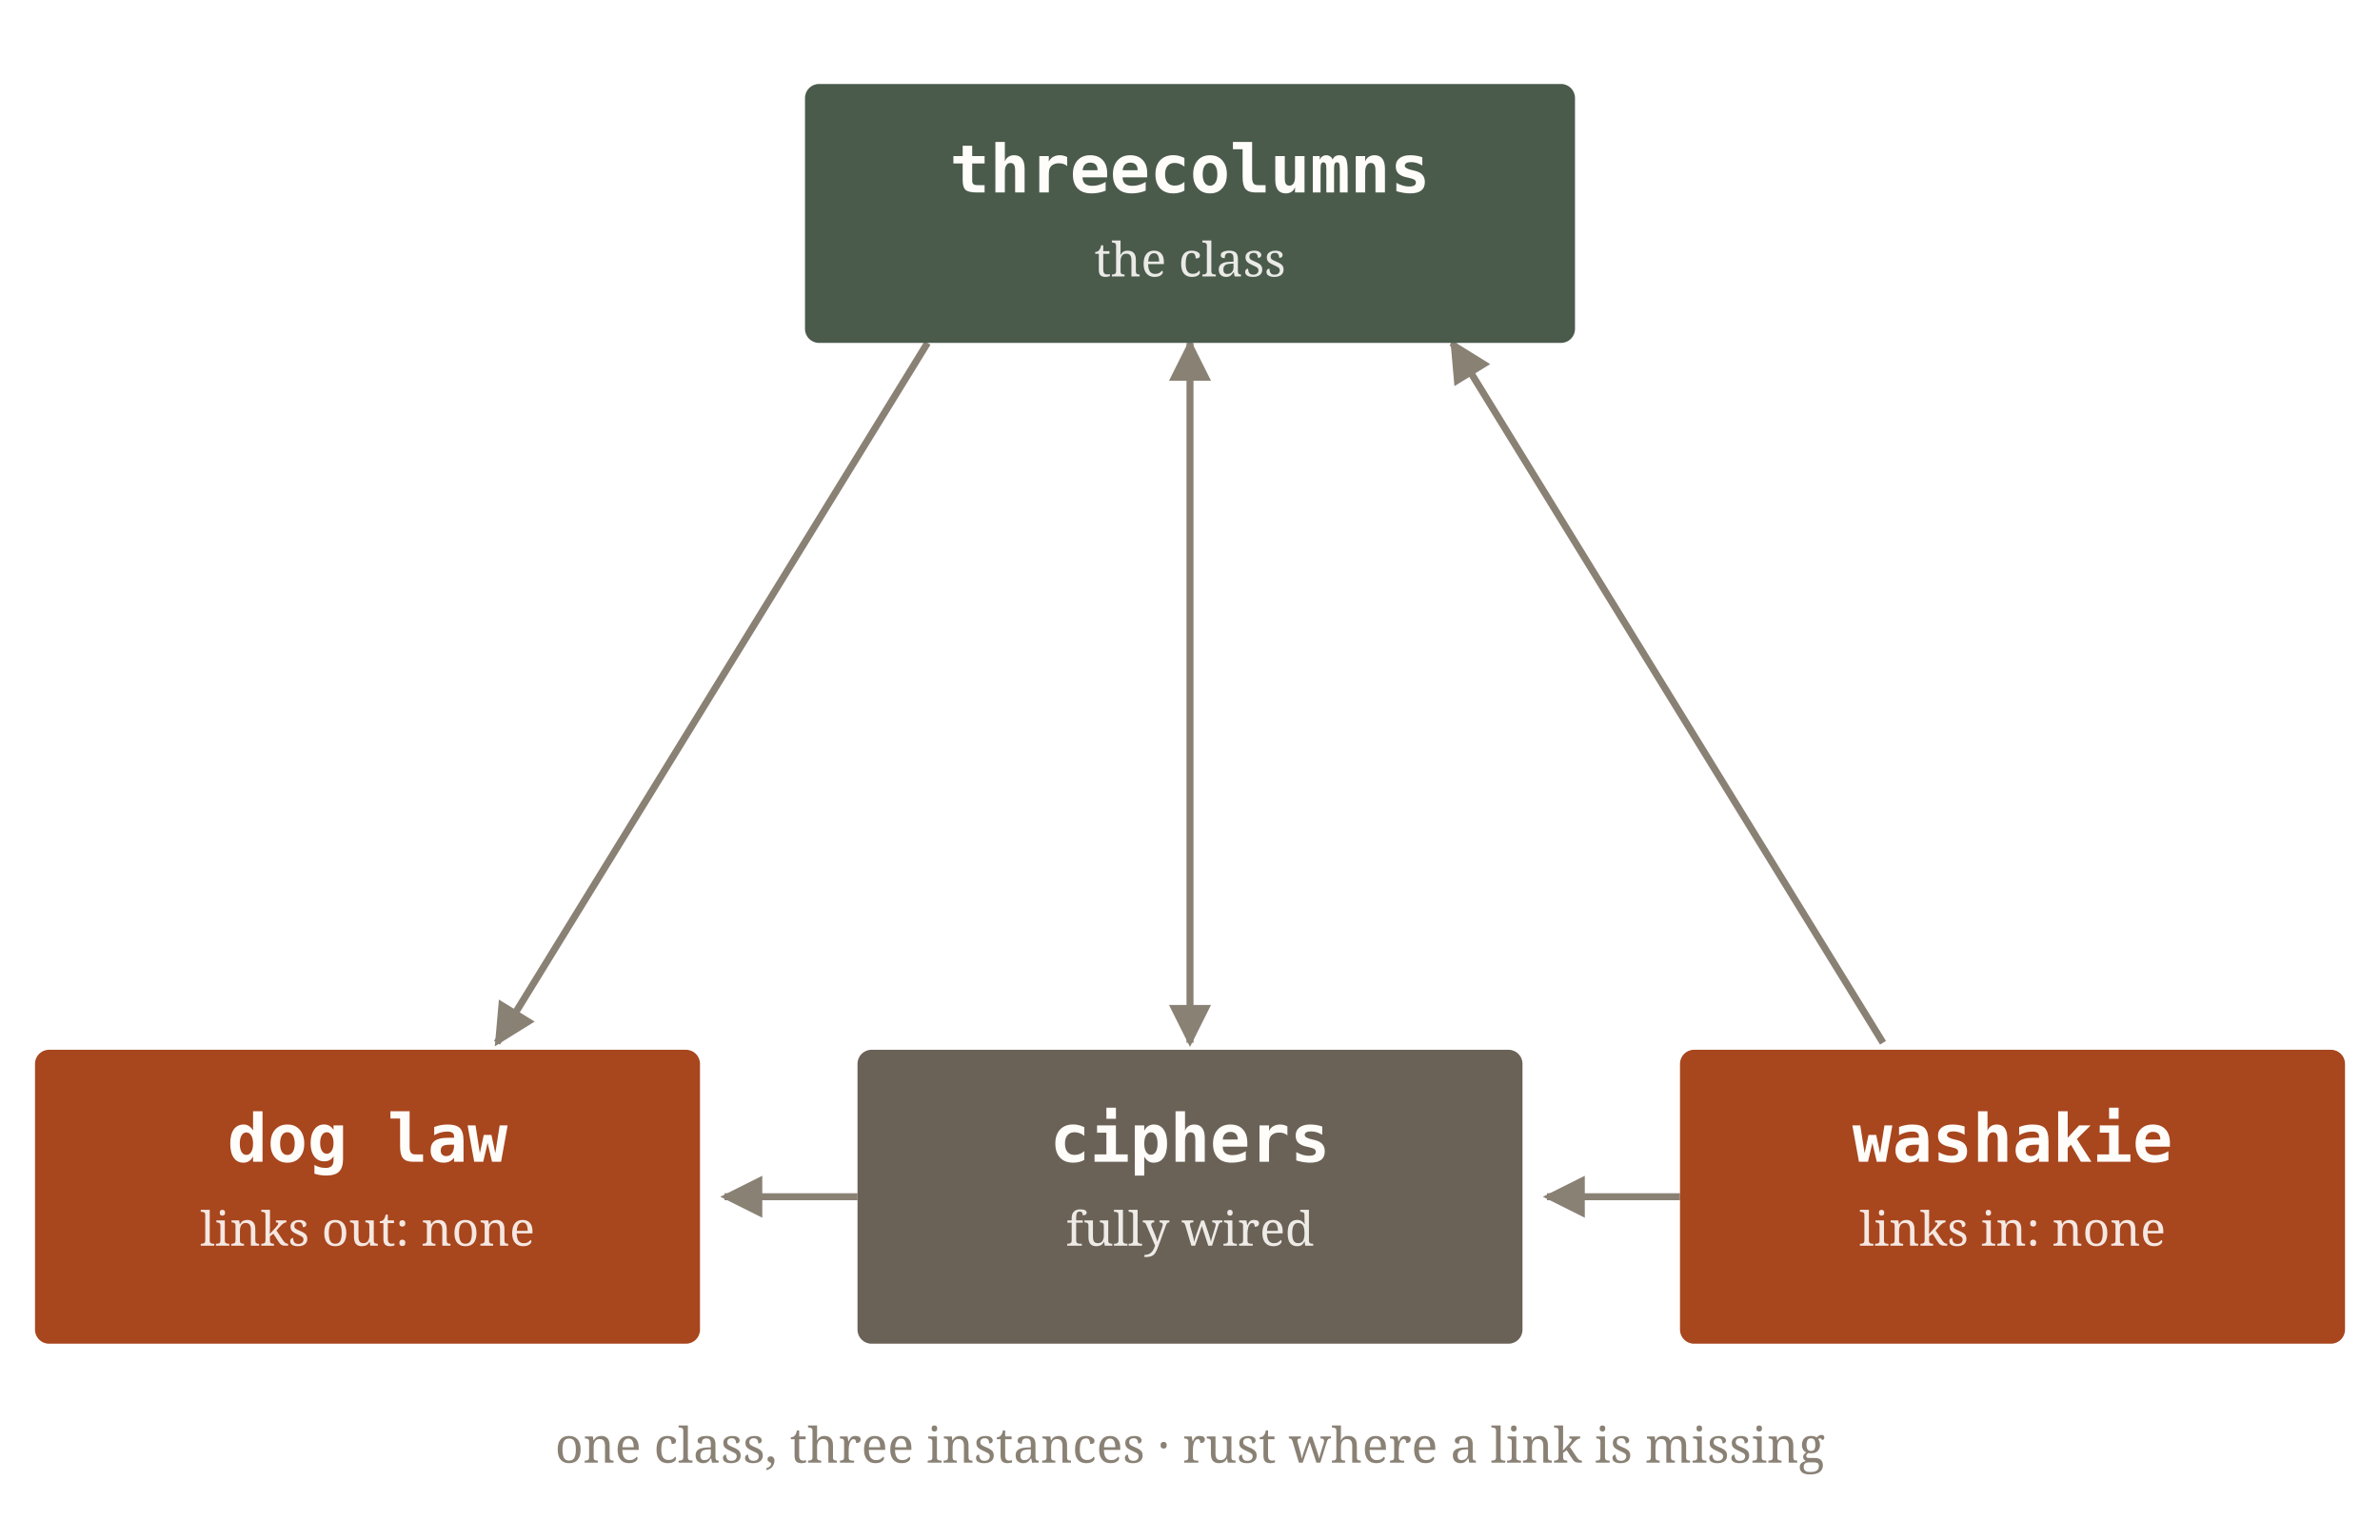
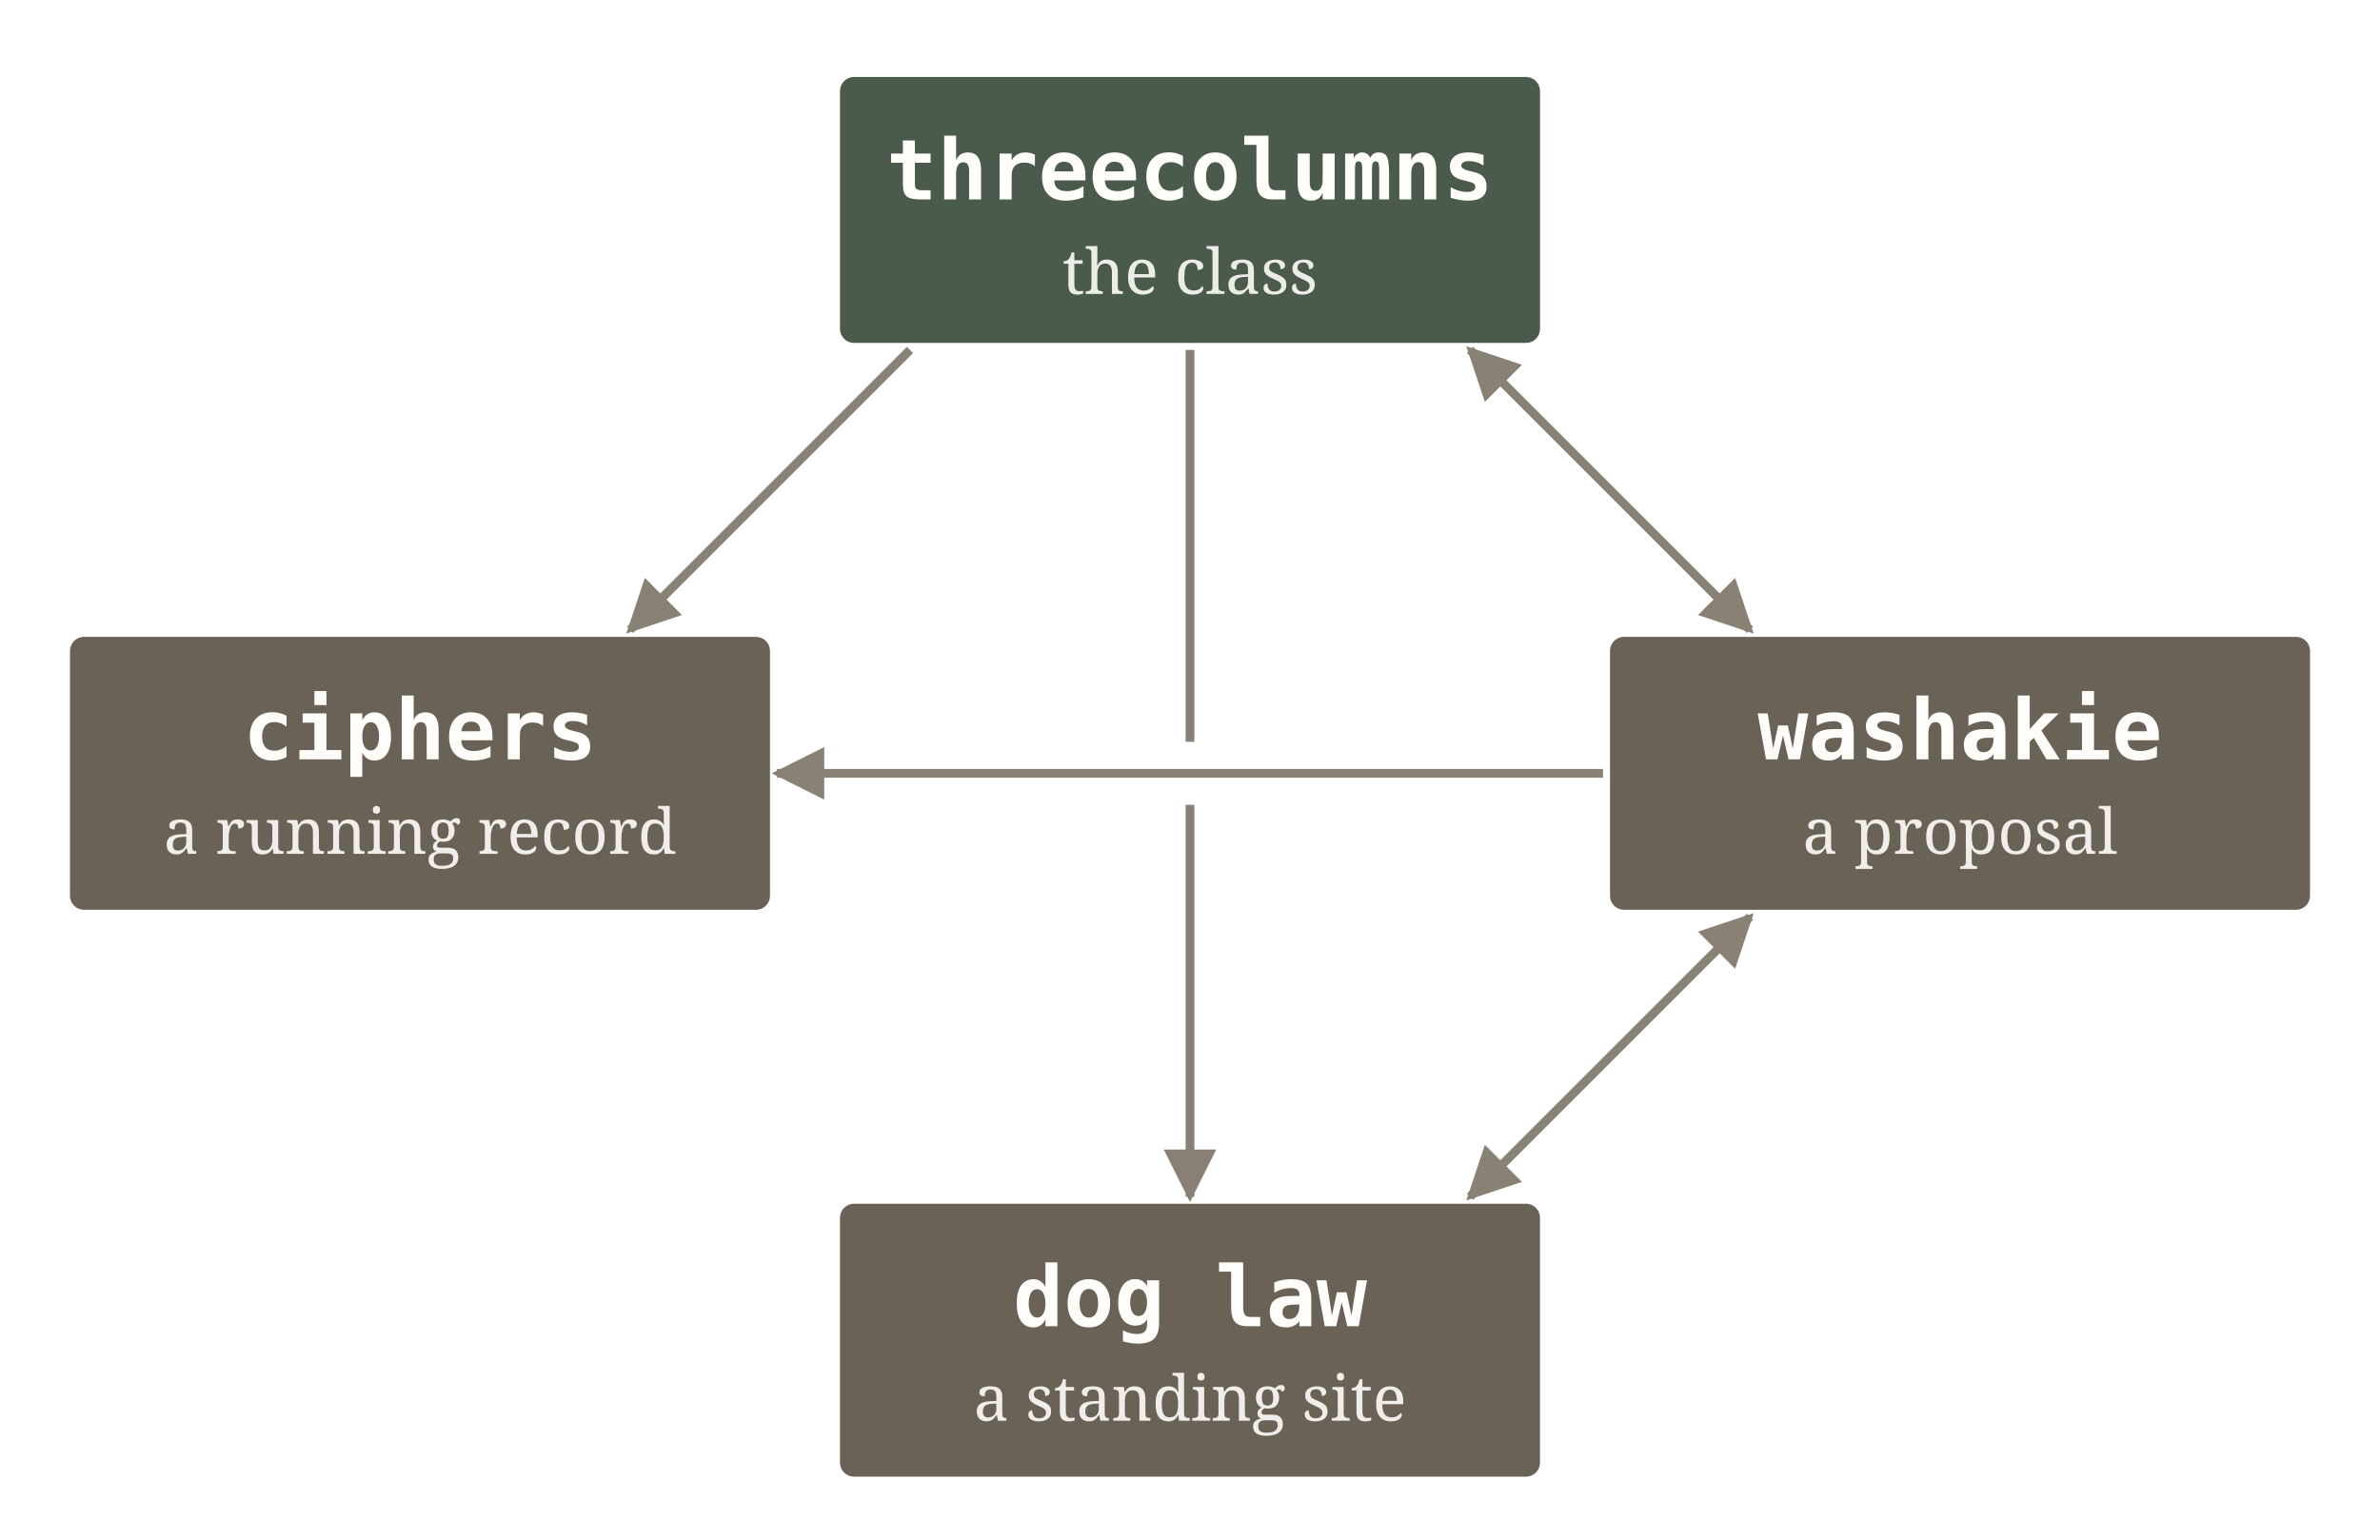
- <svg xmlns="http://www.w3.org/2000/svg" viewBox="0 0 680 440" role="img" aria-label="Map of the Three Columns site family: the class threecolumns.online above, three instances generated from it below. Two of the three are linked in only one direction.">
+ <svg xmlns="http://www.w3.org/2000/svg" viewBox="0 0 680 440" role="img" aria-label="Map of the Three Columns family: threecolumns.online, the class, at the top; baconian-ciphers.online and washakie-ai.online below it; worland-dog-law.online at the bottom. Arrows show which way the links point between the pages each site lists: the class and washakie-ai.online link to each other, as do washakie-ai.online and worland-dog-law.online; the class also links to the other two, and washakie-ai.online to baconian-ciphers.online.">
  <style>
    text{font-family:"IBM Plex Mono",ui-monospace,Menlo,monospace}
-     .nm{font-size:19px;font-weight:600;fill:#FFFDFA}
-     .rl{font-size:13.5px;font-family:Georgia,serif;fill:#FFFDFA;opacity:.88}
-     .cap{font-size:14px;font-family:Georgia,serif;fill:#8A8175}
+     .nm{font-size:24px;font-weight:600;fill:#FFFDFA}
+     .rl{font-size:18px;font-family:Georgia,serif;fill:#FFFDFA;opacity:.9}
+     .ln{stroke:#8A8175;stroke-width:2.5;fill:none}
  </style>
  <defs>
    <marker id="a" viewBox="0 0 10 10" refX="9" refY="5" markerWidth="6" markerHeight="6" orient="auto-start-reverse">
      <path d="M0,0 L10,5 L0,10 z" fill="#8A8175" />
    </marker>
  </defs>
-   <line x1="340" y1="98" x2="340" y2="298" stroke="#8A8175" stroke-width="2" marker-start="url(#a)" marker-end="url(#a)" />
-   <line x1="265" y1="98" x2="142" y2="298" stroke="#8A8175" stroke-width="2" marker-end="url(#a)" />
-   <line x1="415" y1="98" x2="538" y2="298" stroke="#8A8175" stroke-width="2" marker-start="url(#a)" />
-   <line x1="245" y1="342" x2="207" y2="342" stroke="#8A8175" stroke-width="2" marker-end="url(#a)" />
-   <line x1="480" y1="342" x2="442" y2="342" stroke="#8A8175" stroke-width="2" marker-end="url(#a)" />
-   <rect x="230" y="24" width="220" height="74" rx="4" fill="#4A5A4B" />
-   <text x="340" y="55" text-anchor="middle" class="nm">threecolumns</text>
-   <text x="340" y="79" text-anchor="middle" class="rl">the class</text>
-   <rect x="10" y="300" width="190" height="84" rx="4" fill="#A8461E" />
-   <text x="105" y="332" text-anchor="middle" class="nm">dog law</text>
-   <text x="105" y="356" text-anchor="middle" class="rl">links out: none</text>
-   <rect x="245" y="300" width="190" height="84" rx="4" fill="#6B6257" />
-   <text x="340" y="332" text-anchor="middle" class="nm">ciphers</text>
-   <text x="340" y="356" text-anchor="middle" class="rl">fully wired</text>
-   <rect x="480" y="300" width="190" height="84" rx="4" fill="#A8461E" />
-   <text x="575" y="332" text-anchor="middle" class="nm">washakie</text>
-   <text x="575" y="356" text-anchor="middle" class="rl">links in: none</text>
-   <text x="340" y="418" text-anchor="middle" class="cap">one class, three instances · rust where a link is missing</text>
+   <line class="ln" x1="420" y1="100" x2="500" y2="180" marker-start="url(#a)" marker-end="url(#a)" />
+   <line class="ln" x1="260" y1="100" x2="180" y2="180" marker-end="url(#a)" />
+   <line class="ln" x1="340" y1="100" x2="340" y2="212" />
+   <line class="ln" x1="340" y1="230" x2="340" y2="342" marker-end="url(#a)" />
+   <line class="ln" x1="458" y1="221" x2="222" y2="221" marker-end="url(#a)" />
+   <line class="ln" x1="500" y1="262" x2="420" y2="342" marker-start="url(#a)" marker-end="url(#a)" />
+   <rect x="240" y="22" width="200" height="76" rx="4" fill="#4A5A4B" />
+   <text x="340" y="57" text-anchor="middle" class="nm">threecolumns</text>
+   <text x="340" y="84" text-anchor="middle" class="rl">the class</text>
+   <rect x="20" y="182" width="200" height="78" rx="4" fill="#6B6257" />
+   <text x="120" y="217" text-anchor="middle" class="nm">ciphers</text>
+   <text x="120" y="244" text-anchor="middle" class="rl">a running record</text>
+   <rect x="460" y="182" width="200" height="78" rx="4" fill="#6B6257" />
+   <text x="560" y="217" text-anchor="middle" class="nm">washakie</text>
+   <text x="560" y="244" text-anchor="middle" class="rl">a proposal</text>
+   <rect x="240" y="344" width="200" height="78" rx="4" fill="#6B6257" />
+   <text x="340" y="379" text-anchor="middle" class="nm">dog law</text>
+   <text x="340" y="406" text-anchor="middle" class="rl">a standing site</text>
</svg>
